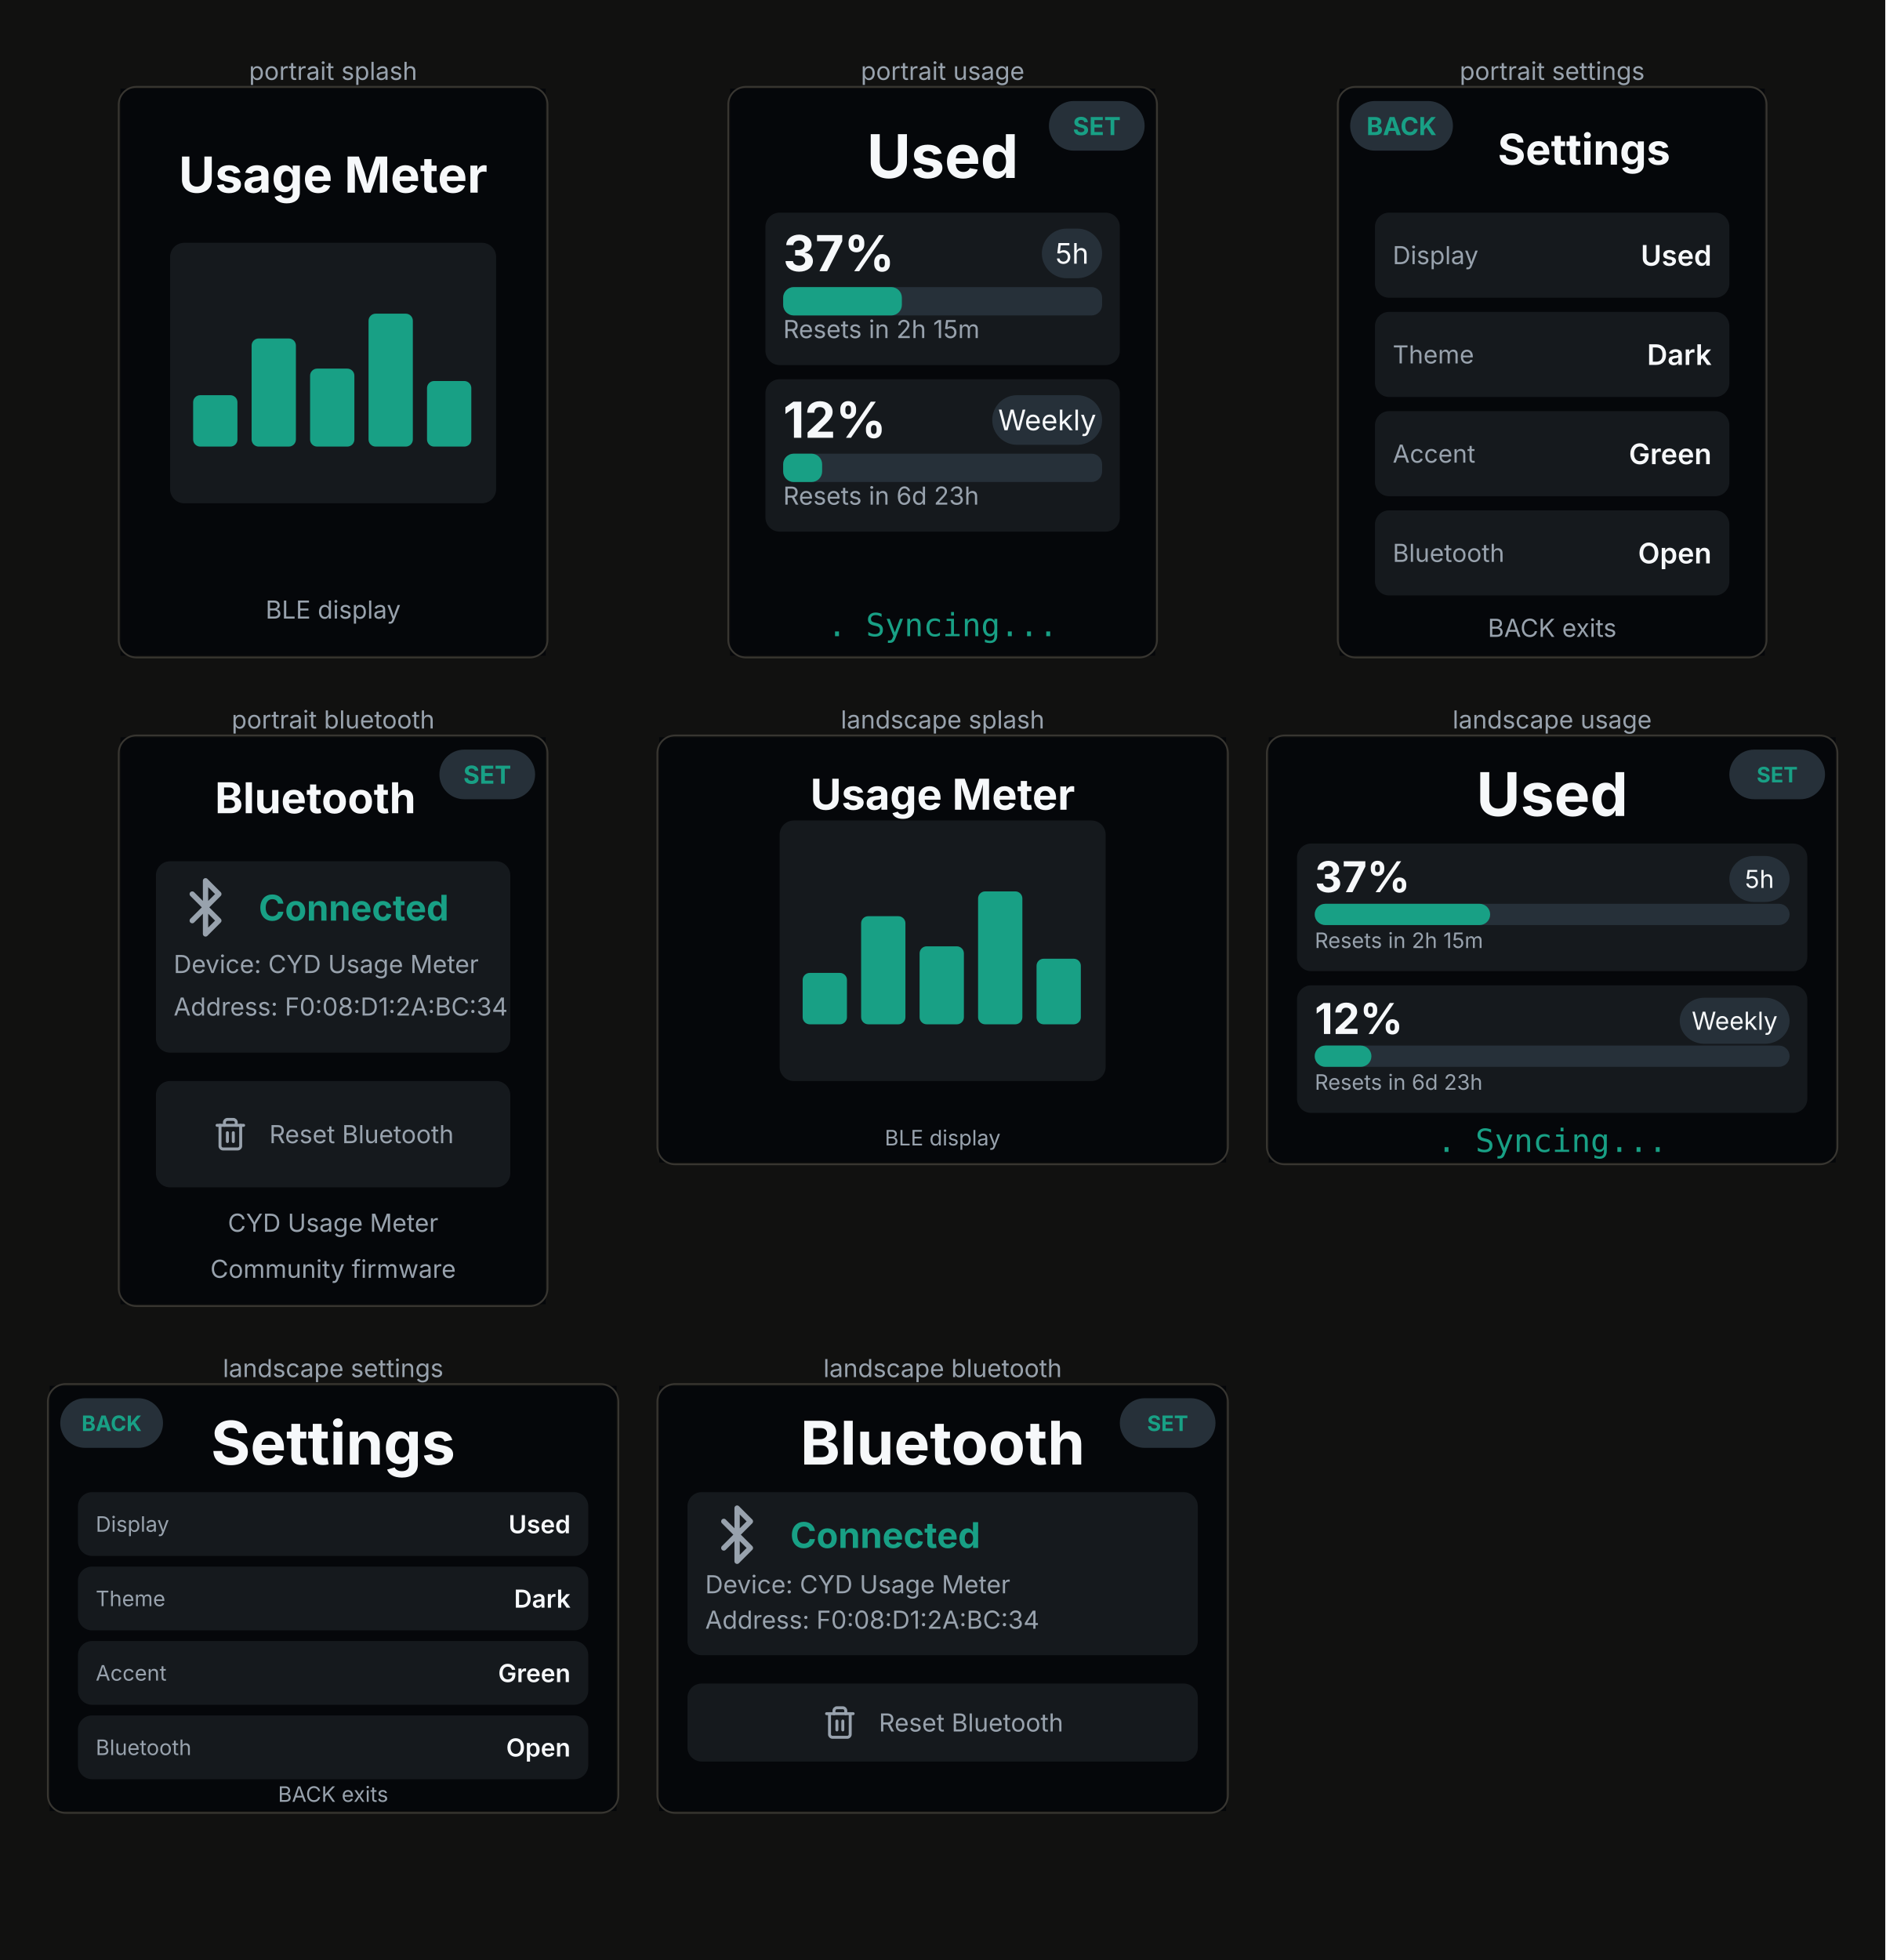
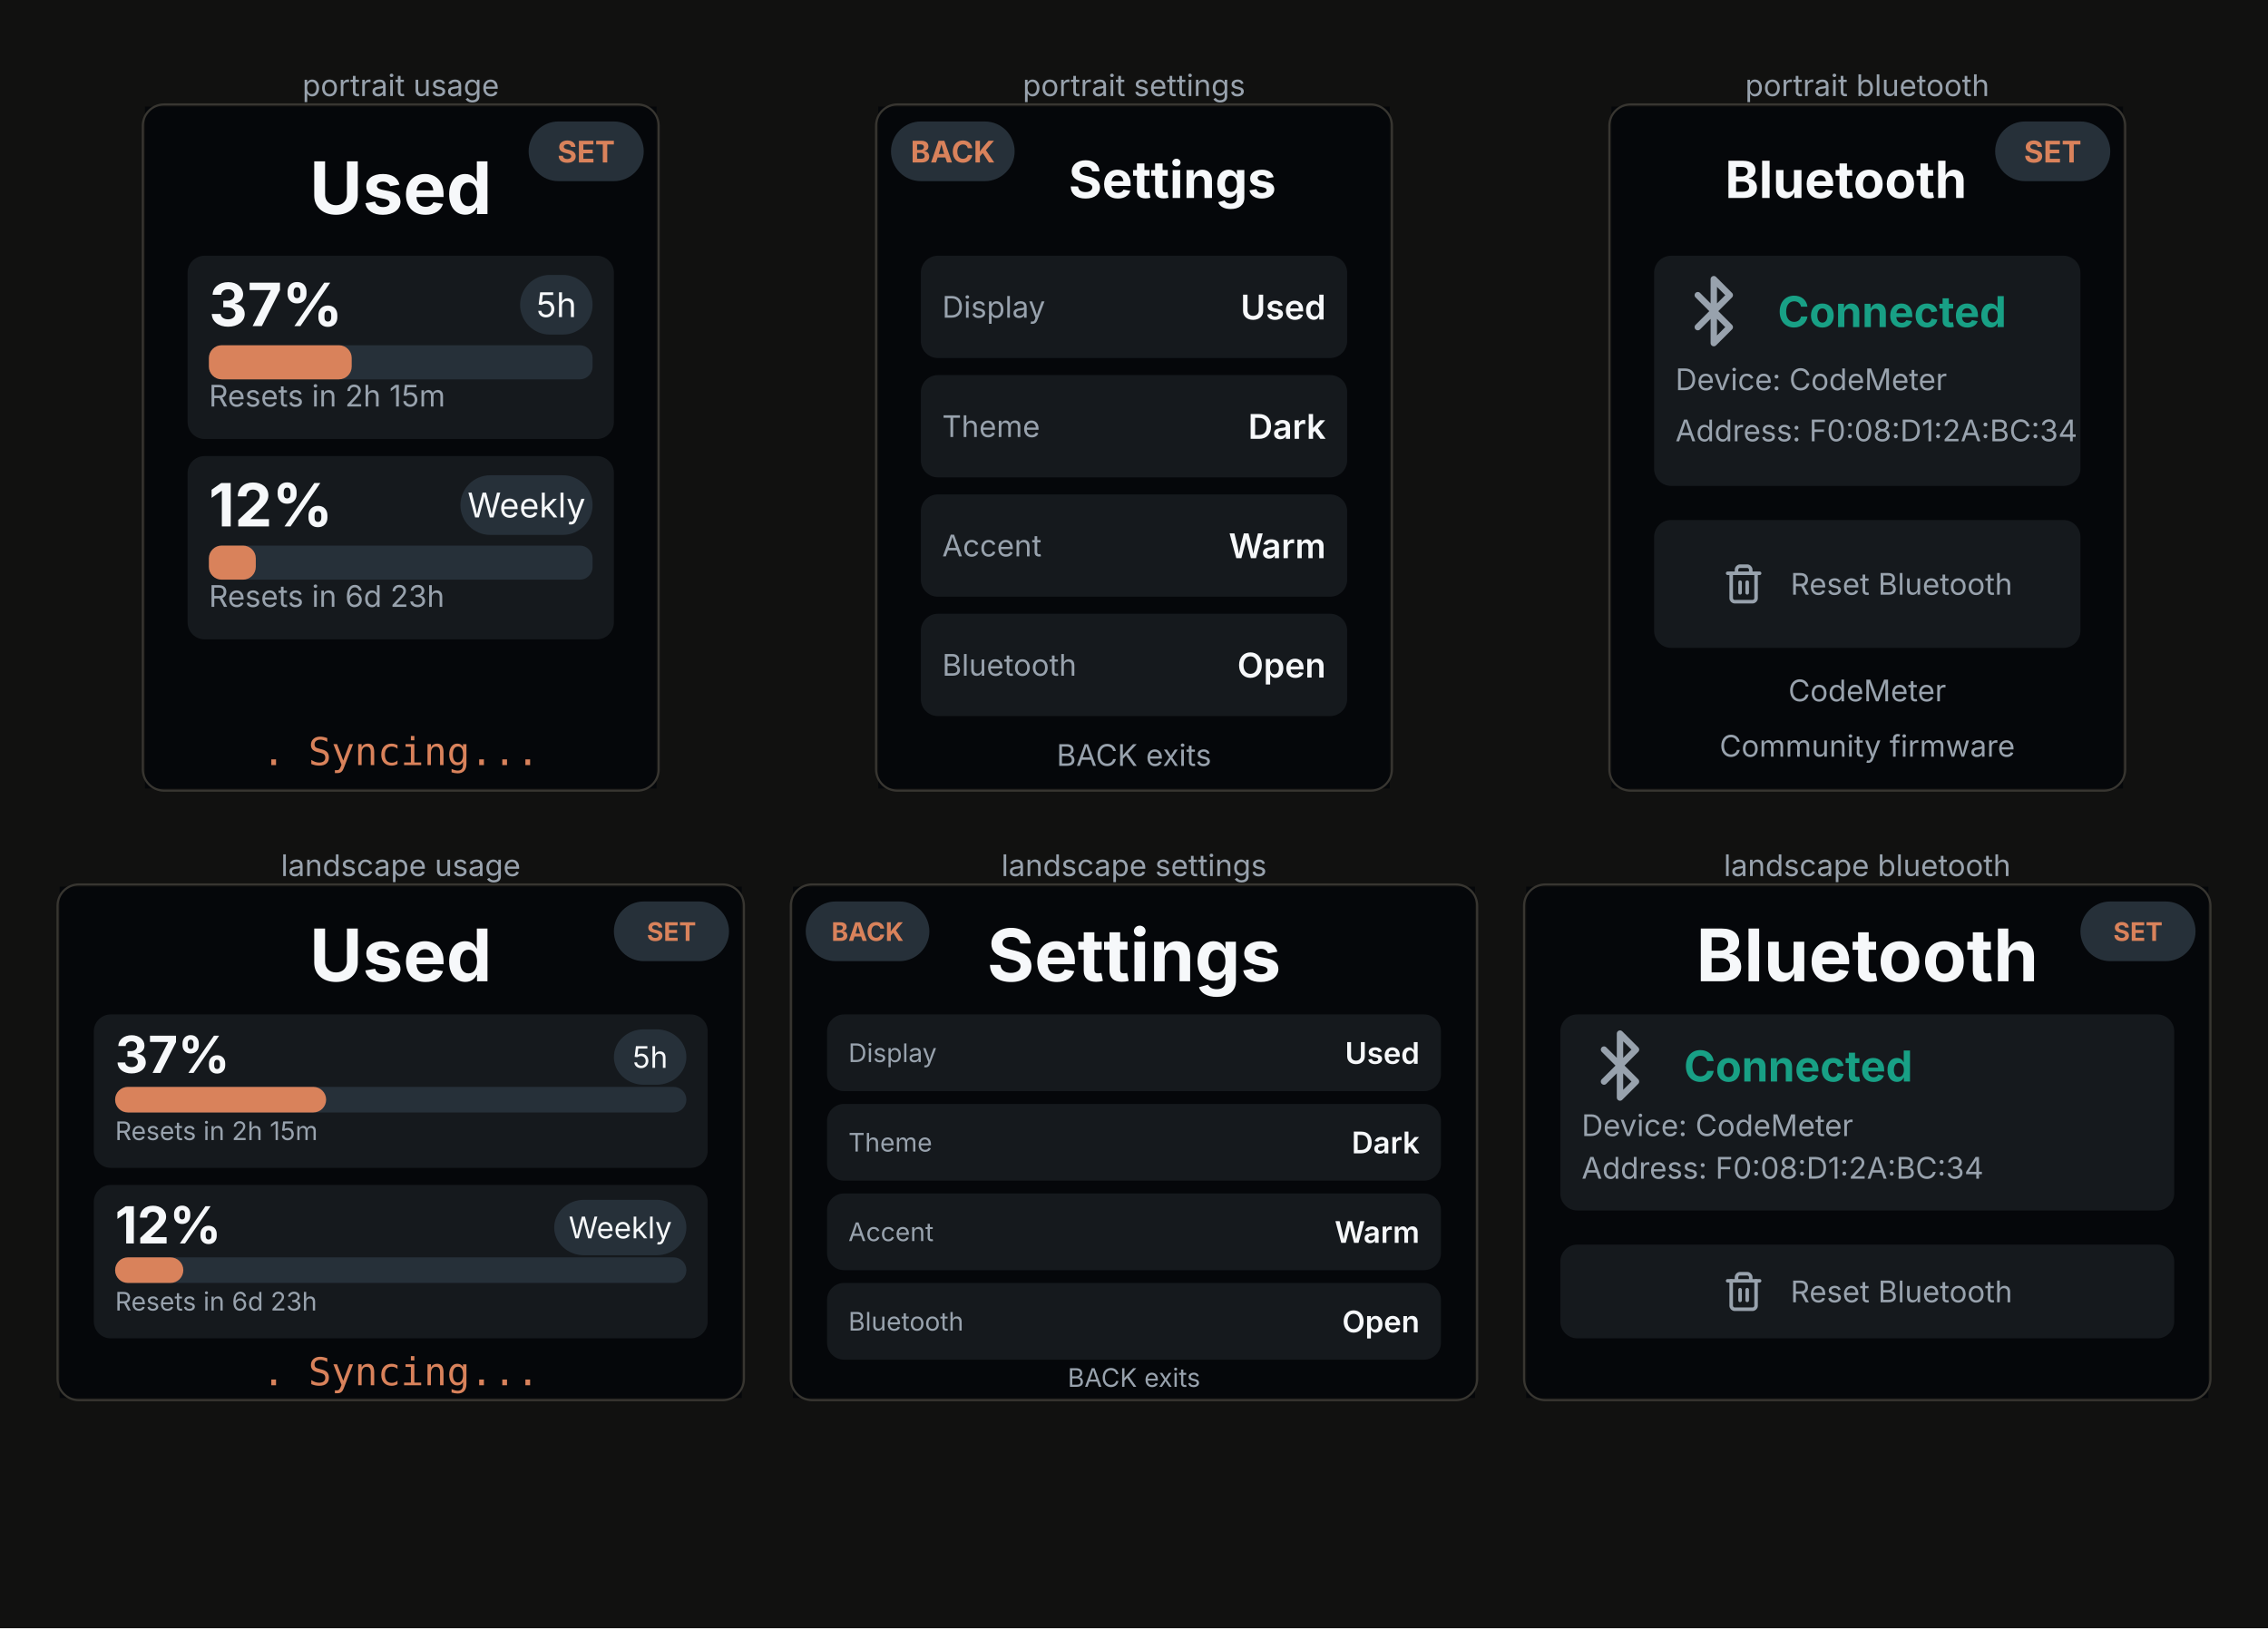
- <svg xmlns="http://www.w3.org/2000/svg" width="1064" height="1106" viewBox="0 0 1064 1106">
-   <rect width="1064" height="1106" fill="#111110" />
+ <svg xmlns="http://www.w3.org/2000/svg" width="1064" height="764" viewBox="0 0 1064 764">
+   <rect width="1064" height="764" fill="#111110" />
  <style>text{font-family:-apple-system,BlinkMacSystemFont,"Segoe UI",sans-serif}</style>
-   <text x="188" y="40" font-size="14" fill="#98a2ad" dominant-baseline="middle" text-anchor="middle">portrait splash</text>
+   <text x="188" y="40" font-size="14" fill="#98a2ad" dominant-baseline="middle" text-anchor="middle">portrait usage</text>
  <svg x="68" y="50" width="240" height="320" viewBox="0 0 240 320">
-     <rect width="240" height="320" fill="#05070a" />
-     <style>
- text{font-family:-apple-system,BlinkMacSystemFont,"Segoe UI",sans-serif}
- .title{font-family:-apple-system,BlinkMacSystemFont,"Segoe UI",sans-serif;font-weight:650}
- .mono{font-family:"SF Mono","Menlo",monospace}
- </style>
-     <text x="120" y="48.24" font-size="28" fill="#f6f8fa" dominant-baseline="middle" text-anchor="middle" class="title">Usage Meter</text>
-     <rect x="28" y="87" width="184" height="147" rx="8" fill="#15191d" />
-     <rect x="41" y="173" width="25" height="29" rx="4" fill="#18a085" />
-     <rect x="74" y="141" width="25" height="61" rx="4" fill="#18a085" />
-     <rect x="107" y="158" width="25" height="44" rx="4" fill="#18a085" />
-     <rect x="140" y="127" width="25" height="75" rx="4" fill="#18a085" />
-     <rect x="173" y="165" width="25" height="37" rx="4" fill="#18a085" />
-     <text x="120" y="294" font-size="14" fill="#98a2ad" dominant-baseline="middle" text-anchor="middle">BLE display</text>
-   </svg>
-   <rect x="67" y="49" width="242" height="322" rx="10" fill="none" stroke="#383631" />
-   <text x="532" y="40" font-size="14" fill="#98a2ad" dominant-baseline="middle" text-anchor="middle">portrait usage</text>
-   <svg x="412" y="50" width="240" height="320" viewBox="0 0 240 320">
    <rect width="240" height="320" fill="#05070a" />
    <style>
text{font-family:-apple-system,BlinkMacSystemFont,"Segoe UI",sans-serif}
.title{font-family:-apple-system,BlinkMacSystemFont,"Segoe UI",sans-serif;font-weight:650}
.mono{font-family:"SF Mono","Menlo",monospace}
</style>
    <text x="120" y="37.72" font-size="34" fill="#f6f8fa" dominant-baseline="middle" text-anchor="middle" class="title">Used</text>
    <rect x="20" y="70" width="200" height="86" rx="8" fill="#15191d" />
    <text x="30" y="92.56" font-size="28" fill="#f6f8fa" dominant-baseline="middle" text-anchor="start" font-weight="700">37%</text>
    <rect x="176" y="79" width="34" height="28" rx="14" fill="#263039" />
    <text x="193" y="93" font-size="16" fill="#f6f8fa" dominant-baseline="middle" text-anchor="middle">5h</text>
    <rect x="30" y="112" width="180" height="16" rx="6" fill="#263039" />
-     <rect x="30" y="112" width="67" height="16" rx="6" fill="#18a085" />
+     <rect x="30" y="112" width="67" height="16" rx="6" fill="#d9825b" />
    <text x="30" y="135.7" font-size="14" fill="#98a2ad" dominant-baseline="middle" text-anchor="start">Resets in 2h 15m</text>
    <rect x="20" y="164" width="200" height="86" rx="8" fill="#15191d" />
    <text x="30" y="186.56" font-size="28" fill="#f6f8fa" dominant-baseline="middle" text-anchor="start" font-weight="700">12%</text>
    <rect x="148" y="173" width="62" height="28" rx="14" fill="#263039" />
    <text x="179" y="187" font-size="16" fill="#f6f8fa" dominant-baseline="middle" text-anchor="middle">Weekly</text>
    <rect x="30" y="206" width="180" height="16" rx="6" fill="#263039" />
-     <rect x="30" y="206" width="22" height="16" rx="6" fill="#18a085" />
+     <rect x="30" y="206" width="22" height="16" rx="6" fill="#d9825b" />
    <text x="30" y="229.7" font-size="14" fill="#98a2ad" dominant-baseline="middle" text-anchor="start">Resets in 6d 23h</text>
-     <text x="120" y="303.9" font-size="18" fill="#18a085" dominant-baseline="middle" text-anchor="middle" class="mono">. Syncing...</text>
+     <text x="120" y="303.9" font-size="18" fill="#d9825b" dominant-baseline="middle" text-anchor="middle" class="mono">. Syncing...</text>
    <rect x="180" y="7" width="54" height="28" rx="14" fill="#263039" />
-     <text x="207" y="21" font-size="14" fill="#18a085" dominant-baseline="middle" text-anchor="middle" font-weight="700">SET</text>
+     <text x="207" y="21" font-size="14" fill="#d9825b" dominant-baseline="middle" text-anchor="middle" font-weight="700">SET</text>
  </svg>
-   <rect x="411" y="49" width="242" height="322" rx="10" fill="none" stroke="#383631" />
-   <text x="876" y="40" font-size="14" fill="#98a2ad" dominant-baseline="middle" text-anchor="middle">portrait settings</text>
-   <svg x="756" y="50" width="240" height="320" viewBox="0 0 240 320">
+   <rect x="67" y="49" width="242" height="322" rx="10" fill="none" stroke="#383631" />
+   <text x="532" y="40" font-size="14" fill="#98a2ad" dominant-baseline="middle" text-anchor="middle">portrait settings</text>
+   <svg x="412" y="50" width="240" height="320" viewBox="0 0 240 320">
    <rect width="240" height="320" fill="#05070a" />
    <style>
text{font-family:-apple-system,BlinkMacSystemFont,"Segoe UI",sans-serif}
.title{font-family:-apple-system,BlinkMacSystemFont,"Segoe UI",sans-serif;font-weight:650}
.mono{font-family:"SF Mono","Menlo",monospace}
</style>
    <text x="138" y="33.92" font-size="24" fill="#f6f8fa" dominant-baseline="middle" text-anchor="middle" class="title">Settings</text>
    <rect x="6" y="7" width="58" height="28" rx="14" fill="#263039" />
-     <text x="35" y="21" font-size="14" fill="#18a085" dominant-baseline="middle" text-anchor="middle" font-weight="700">BACK</text>
+     <text x="35" y="21" font-size="14" fill="#d9825b" dominant-baseline="middle" text-anchor="middle" font-weight="700">BACK</text>
    <rect x="20" y="70" width="200" height="48" rx="8" fill="#15191d" />
    <text x="30" y="94" font-size="14" fill="#98a2ad" dominant-baseline="middle" text-anchor="start">Display</text>
    <text x="210" y="94" font-size="16" fill="#f6f8fa" dominant-baseline="middle" text-anchor="end" font-weight="600">Used</text>
    <rect x="20" y="126" width="200" height="48" rx="8" fill="#15191d" />
    <text x="30" y="150" font-size="14" fill="#98a2ad" dominant-baseline="middle" text-anchor="start">Theme</text>
    <text x="210" y="150" font-size="16" fill="#f6f8fa" dominant-baseline="middle" text-anchor="end" font-weight="600">Dark</text>
    <rect x="20" y="182" width="200" height="48" rx="8" fill="#15191d" />
    <text x="30" y="206" font-size="14" fill="#98a2ad" dominant-baseline="middle" text-anchor="start">Accent</text>
-     <text x="210" y="206" font-size="16" fill="#f6f8fa" dominant-baseline="middle" text-anchor="end" font-weight="600">Green</text>
+     <text x="210" y="206" font-size="16" fill="#f6f8fa" dominant-baseline="middle" text-anchor="end" font-weight="600">Warm</text>
    <rect x="20" y="238" width="200" height="48" rx="8" fill="#15191d" />
    <text x="30" y="262" font-size="14" fill="#98a2ad" dominant-baseline="middle" text-anchor="start">Bluetooth</text>
    <text x="210" y="262" font-size="16" fill="#f6f8fa" dominant-baseline="middle" text-anchor="end" font-weight="600">Open</text>
    <text x="120" y="304.3" font-size="14" fill="#98a2ad" dominant-baseline="middle" text-anchor="middle">BACK exits</text>
  </svg>
-   <rect x="755" y="49" width="242" height="322" rx="10" fill="none" stroke="#383631" />
-   <text x="188" y="406" font-size="14" fill="#98a2ad" dominant-baseline="middle" text-anchor="middle">portrait bluetooth</text>
-   <svg x="68" y="416" width="240" height="320" viewBox="0 0 240 320">
+   <rect x="411" y="49" width="242" height="322" rx="10" fill="none" stroke="#383631" />
+   <text x="876" y="40" font-size="14" fill="#98a2ad" dominant-baseline="middle" text-anchor="middle">portrait bluetooth</text>
+   <svg x="756" y="50" width="240" height="320" viewBox="0 0 240 320">
    <rect width="240" height="320" fill="#05070a" />
    <style>
text{font-family:-apple-system,BlinkMacSystemFont,"Segoe UI",sans-serif}
.title{font-family:-apple-system,BlinkMacSystemFont,"Segoe UI",sans-serif;font-weight:650}
.mono{font-family:"SF Mono","Menlo",monospace}
</style>
    <text x="110" y="33.92" font-size="24" fill="#f6f8fa" dominant-baseline="middle" text-anchor="middle" class="title">Bluetooth</text>
    <rect x="20" y="70" width="200" height="108" rx="8" fill="#15191d" />
    <g transform="translate(30 78) scale(1.5)" fill="none" stroke="#98a2ad" stroke-width="2" stroke-linecap="round" stroke-linejoin="round">
      <path d="m7 7 10 10-5 5V2l5 5L7 17" />
    </g>
    <text x="78" y="96" font-size="20" fill="#18a085" dominant-baseline="middle" text-anchor="start" font-weight="700">Connected</text>
-     <text x="30" y="128" font-size="14" fill="#98a2ad" dominant-baseline="middle" text-anchor="start">Device: CYD Usage Meter</text>
+     <text x="30" y="128" font-size="14" fill="#98a2ad" dominant-baseline="middle" text-anchor="start">Device: CodeMeter</text>
    <text x="30" y="152" font-size="14" fill="#98a2ad" dominant-baseline="middle" text-anchor="start">Address: F0:08:D1:2A:BC:34</text>
    <rect x="20" y="194" width="200" height="60" rx="8" fill="#15191d" />
    <g transform="translate(52 214) scale(0.8333333)" fill="none" stroke="#98a2ad" stroke-width="2" stroke-linecap="round" stroke-linejoin="round">
      <path d="M10 11v6" />
      <path d="M14 11v6" />
      <path d="M19 6v14a2 2 0 0 1-2 2H7a2 2 0 0 1-2-2V6" />
      <path d="M3 6h18" />
      <path d="M8 6V4a2 2 0 0 1 2-2h4a2 2 0 0 1 2 2v2" />
    </g>
    <text x="84" y="224" font-size="14" fill="#98a2ad" dominant-baseline="middle" text-anchor="start">Reset Bluetooth</text>
-     <text x="120" y="274" font-size="14" fill="#98a2ad" dominant-baseline="middle" text-anchor="middle">CYD Usage Meter</text>
+     <text x="120" y="274" font-size="14" fill="#98a2ad" dominant-baseline="middle" text-anchor="middle">CodeMeter</text>
    <text x="120" y="300" font-size="14" fill="#98a2ad" dominant-baseline="middle" text-anchor="middle">Community firmware</text>
    <rect x="180" y="7" width="54" height="28" rx="14" fill="#263039" />
-     <text x="207" y="21" font-size="14" fill="#18a085" dominant-baseline="middle" text-anchor="middle" font-weight="700">SET</text>
+     <text x="207" y="21" font-size="14" fill="#d9825b" dominant-baseline="middle" text-anchor="middle" font-weight="700">SET</text>
  </svg>
-   <rect x="67" y="415" width="242" height="322" rx="10" fill="none" stroke="#383631" />
-   <text x="532" y="406" font-size="14" fill="#98a2ad" dominant-baseline="middle" text-anchor="middle">landscape splash</text>
-   <svg x="372" y="416" width="320" height="240" viewBox="0 0 320 240">
-     <rect width="320" height="240" fill="#05070a" />
-     <style>
- text{font-family:-apple-system,BlinkMacSystemFont,"Segoe UI",sans-serif}
- .title{font-family:-apple-system,BlinkMacSystemFont,"Segoe UI",sans-serif;font-weight:650}
- .mono{font-family:"SF Mono","Menlo",monospace}
- </style>
-     <text x="160" y="31.92" font-size="24" fill="#f6f8fa" dominant-baseline="middle" text-anchor="middle" class="title">Usage Meter</text>
-     <rect x="68" y="47" width="184" height="147" rx="8" fill="#15191d" />
-     <rect x="81" y="133" width="25" height="29" rx="4" fill="#18a085" />
-     <rect x="114" y="101" width="25" height="61" rx="4" fill="#18a085" />
-     <rect x="147" y="118" width="25" height="44" rx="4" fill="#18a085" />
-     <rect x="180" y="87" width="25" height="75" rx="4" fill="#18a085" />
-     <rect x="213" y="125" width="25" height="37" rx="4" fill="#18a085" />
-     <text x="160" y="226" font-size="12" fill="#98a2ad" dominant-baseline="middle" text-anchor="middle">BLE display</text>
-   </svg>
-   <rect x="371" y="415" width="322" height="242" rx="10" fill="none" stroke="#383631" />
-   <text x="876" y="406" font-size="14" fill="#98a2ad" dominant-baseline="middle" text-anchor="middle">landscape usage</text>
-   <svg x="716" y="416" width="320" height="240" viewBox="0 0 320 240">
+   <rect x="755" y="49" width="242" height="322" rx="10" fill="none" stroke="#383631" />
+   <text x="188" y="406" font-size="14" fill="#98a2ad" dominant-baseline="middle" text-anchor="middle">landscape usage</text>
+   <svg x="28" y="416" width="320" height="240" viewBox="0 0 320 240">
    <rect width="320" height="240" fill="#05070a" />
    <style>
text{font-family:-apple-system,BlinkMacSystemFont,"Segoe UI",sans-serif}
.title{font-family:-apple-system,BlinkMacSystemFont,"Segoe UI",sans-serif;font-weight:650}
.mono{font-family:"SF Mono","Menlo",monospace}
</style>
    <text x="160" y="31.72" font-size="34" fill="#f6f8fa" dominant-baseline="middle" text-anchor="middle" class="title">Used</text>
    <rect x="16" y="60" width="288" height="72" rx="8" fill="#15191d" />
    <text x="26" y="78.48" font-size="24" fill="#f6f8fa" dominant-baseline="middle" text-anchor="start" font-weight="700">37%</text>
    <rect x="260" y="67" width="34" height="26" rx="14" fill="#263039" />
    <text x="277" y="80" font-size="14" fill="#f6f8fa" dominant-baseline="middle" text-anchor="middle">5h</text>
    <rect x="26" y="94" width="268" height="12" rx="6" fill="#263039" />
-     <rect x="26" y="94" width="99" height="12" rx="6" fill="#18a085" />
+     <rect x="26" y="94" width="99" height="12" rx="6" fill="#d9825b" />
    <text x="26" y="114.6" font-size="12" fill="#98a2ad" dominant-baseline="middle" text-anchor="start">Resets in 2h 15m</text>
    <rect x="16" y="140" width="288" height="72" rx="8" fill="#15191d" />
    <text x="26" y="158.48" font-size="24" fill="#f6f8fa" dominant-baseline="middle" text-anchor="start" font-weight="700">12%</text>
    <rect x="232" y="147" width="62" height="26" rx="14" fill="#263039" />
    <text x="263" y="160" font-size="14" fill="#f6f8fa" dominant-baseline="middle" text-anchor="middle">Weekly</text>
    <rect x="26" y="174" width="268" height="12" rx="6" fill="#263039" />
-     <rect x="26" y="174" width="32" height="12" rx="6" fill="#18a085" />
+     <rect x="26" y="174" width="32" height="12" rx="6" fill="#d9825b" />
    <text x="26" y="194.6" font-size="12" fill="#98a2ad" dominant-baseline="middle" text-anchor="start">Resets in 6d 23h</text>
-     <text x="160" y="228.9" font-size="18" fill="#18a085" dominant-baseline="middle" text-anchor="middle" class="mono">. Syncing...</text>
+     <text x="160" y="228.9" font-size="18" fill="#d9825b" dominant-baseline="middle" text-anchor="middle" class="mono">. Syncing...</text>
    <rect x="260" y="7" width="54" height="28" rx="14" fill="#263039" />
-     <text x="287" y="21" font-size="12" fill="#18a085" dominant-baseline="middle" text-anchor="middle" font-weight="700">SET</text>
+     <text x="287" y="21" font-size="12" fill="#d9825b" dominant-baseline="middle" text-anchor="middle" font-weight="700">SET</text>
  </svg>
-   <rect x="715" y="415" width="322" height="242" rx="10" fill="none" stroke="#383631" />
-   <text x="188" y="772" font-size="14" fill="#98a2ad" dominant-baseline="middle" text-anchor="middle">landscape settings</text>
-   <svg x="28" y="782" width="320" height="240" viewBox="0 0 320 240">
+   <rect x="27" y="415" width="322" height="242" rx="10" fill="none" stroke="#383631" />
+   <text x="532" y="406" font-size="14" fill="#98a2ad" dominant-baseline="middle" text-anchor="middle">landscape settings</text>
+   <svg x="372" y="416" width="320" height="240" viewBox="0 0 320 240">
    <rect width="320" height="240" fill="#05070a" />
    <style>
text{font-family:-apple-system,BlinkMacSystemFont,"Segoe UI",sans-serif}
.title{font-family:-apple-system,BlinkMacSystemFont,"Segoe UI",sans-serif;font-weight:650}
.mono{font-family:"SF Mono","Menlo",monospace}
</style>
    <text x="160" y="31.72" font-size="34" fill="#f6f8fa" dominant-baseline="middle" text-anchor="middle" class="title">Settings</text>
    <rect x="6" y="7" width="58" height="28" rx="14" fill="#263039" />
-     <text x="35" y="21" font-size="12" fill="#18a085" dominant-baseline="middle" text-anchor="middle" font-weight="700">BACK</text>
+     <text x="35" y="21" font-size="12" fill="#d9825b" dominant-baseline="middle" text-anchor="middle" font-weight="700">BACK</text>
    <rect x="16" y="60" width="288" height="36" rx="8" fill="#15191d" />
    <text x="26" y="78" font-size="12" fill="#98a2ad" dominant-baseline="middle" text-anchor="start">Display</text>
    <text x="294" y="78" font-size="14" fill="#f6f8fa" dominant-baseline="middle" text-anchor="end" font-weight="600">Used</text>
    <rect x="16" y="102" width="288" height="36" rx="8" fill="#15191d" />
    <text x="26" y="120" font-size="12" fill="#98a2ad" dominant-baseline="middle" text-anchor="start">Theme</text>
    <text x="294" y="120" font-size="14" fill="#f6f8fa" dominant-baseline="middle" text-anchor="end" font-weight="600">Dark</text>
    <rect x="16" y="144" width="288" height="36" rx="8" fill="#15191d" />
    <text x="26" y="162" font-size="12" fill="#98a2ad" dominant-baseline="middle" text-anchor="start">Accent</text>
-     <text x="294" y="162" font-size="14" fill="#f6f8fa" dominant-baseline="middle" text-anchor="end" font-weight="600">Green</text>
+     <text x="294" y="162" font-size="14" fill="#f6f8fa" dominant-baseline="middle" text-anchor="end" font-weight="600">Warm</text>
    <rect x="16" y="186" width="288" height="36" rx="8" fill="#15191d" />
    <text x="26" y="204" font-size="12" fill="#98a2ad" dominant-baseline="middle" text-anchor="start">Bluetooth</text>
    <text x="294" y="204" font-size="14" fill="#f6f8fa" dominant-baseline="middle" text-anchor="end" font-weight="600">Open</text>
    <text x="160" y="230.4" font-size="12" fill="#98a2ad" dominant-baseline="middle" text-anchor="middle">BACK exits</text>
  </svg>
-   <rect x="27" y="781" width="322" height="242" rx="10" fill="none" stroke="#383631" />
-   <text x="532" y="772" font-size="14" fill="#98a2ad" dominant-baseline="middle" text-anchor="middle">landscape bluetooth</text>
-   <svg x="372" y="782" width="320" height="240" viewBox="0 0 320 240">
+   <rect x="371" y="415" width="322" height="242" rx="10" fill="none" stroke="#383631" />
+   <text x="876" y="406" font-size="14" fill="#98a2ad" dominant-baseline="middle" text-anchor="middle">landscape bluetooth</text>
+   <svg x="716" y="416" width="320" height="240" viewBox="0 0 320 240">
    <rect width="320" height="240" fill="#05070a" />
    <style>
text{font-family:-apple-system,BlinkMacSystemFont,"Segoe UI",sans-serif}
.title{font-family:-apple-system,BlinkMacSystemFont,"Segoe UI",sans-serif;font-weight:650}
.mono{font-family:"SF Mono","Menlo",monospace}
</style>
    <text x="160" y="31.72" font-size="34" fill="#f6f8fa" dominant-baseline="middle" text-anchor="middle" class="title">Bluetooth</text>
    <rect x="16" y="60" width="288" height="92" rx="8" fill="#15191d" />
    <g transform="translate(26 66) scale(1.5)" fill="none" stroke="#98a2ad" stroke-width="2" stroke-linecap="round" stroke-linejoin="round">
      <path d="m7 7 10 10-5 5V2l5 5L7 17" />
    </g>
    <text x="74" y="84" font-size="20" fill="#18a085" dominant-baseline="middle" text-anchor="start" font-weight="700">Connected</text>
-     <text x="26" y="112" font-size="14" fill="#98a2ad" dominant-baseline="middle" text-anchor="start">Device: CYD Usage Meter</text>
+     <text x="26" y="112" font-size="14" fill="#98a2ad" dominant-baseline="middle" text-anchor="start">Device: CodeMeter</text>
    <text x="26" y="132" font-size="14" fill="#98a2ad" dominant-baseline="middle" text-anchor="start">Address: F0:08:D1:2A:BC:34</text>
    <rect x="16" y="168" width="288" height="44" rx="8" fill="#15191d" />
    <g transform="translate(92 180) scale(0.8333333)" fill="none" stroke="#98a2ad" stroke-width="2" stroke-linecap="round" stroke-linejoin="round">
      <path d="M10 11v6" />
      <path d="M14 11v6" />
      <path d="M19 6v14a2 2 0 0 1-2 2H7a2 2 0 0 1-2-2V6" />
      <path d="M3 6h18" />
      <path d="M8 6V4a2 2 0 0 1 2-2h4a2 2 0 0 1 2 2v2" />
    </g>
    <text x="124" y="190" font-size="14" fill="#98a2ad" dominant-baseline="middle" text-anchor="start">Reset Bluetooth</text>
    <rect x="260" y="7" width="54" height="28" rx="14" fill="#263039" />
-     <text x="287" y="21" font-size="12" fill="#18a085" dominant-baseline="middle" text-anchor="middle" font-weight="700">SET</text>
+     <text x="287" y="21" font-size="12" fill="#d9825b" dominant-baseline="middle" text-anchor="middle" font-weight="700">SET</text>
  </svg>
-   <rect x="371" y="781" width="322" height="242" rx="10" fill="none" stroke="#383631" />
+   <rect x="715" y="415" width="322" height="242" rx="10" fill="none" stroke="#383631" />
</svg>
